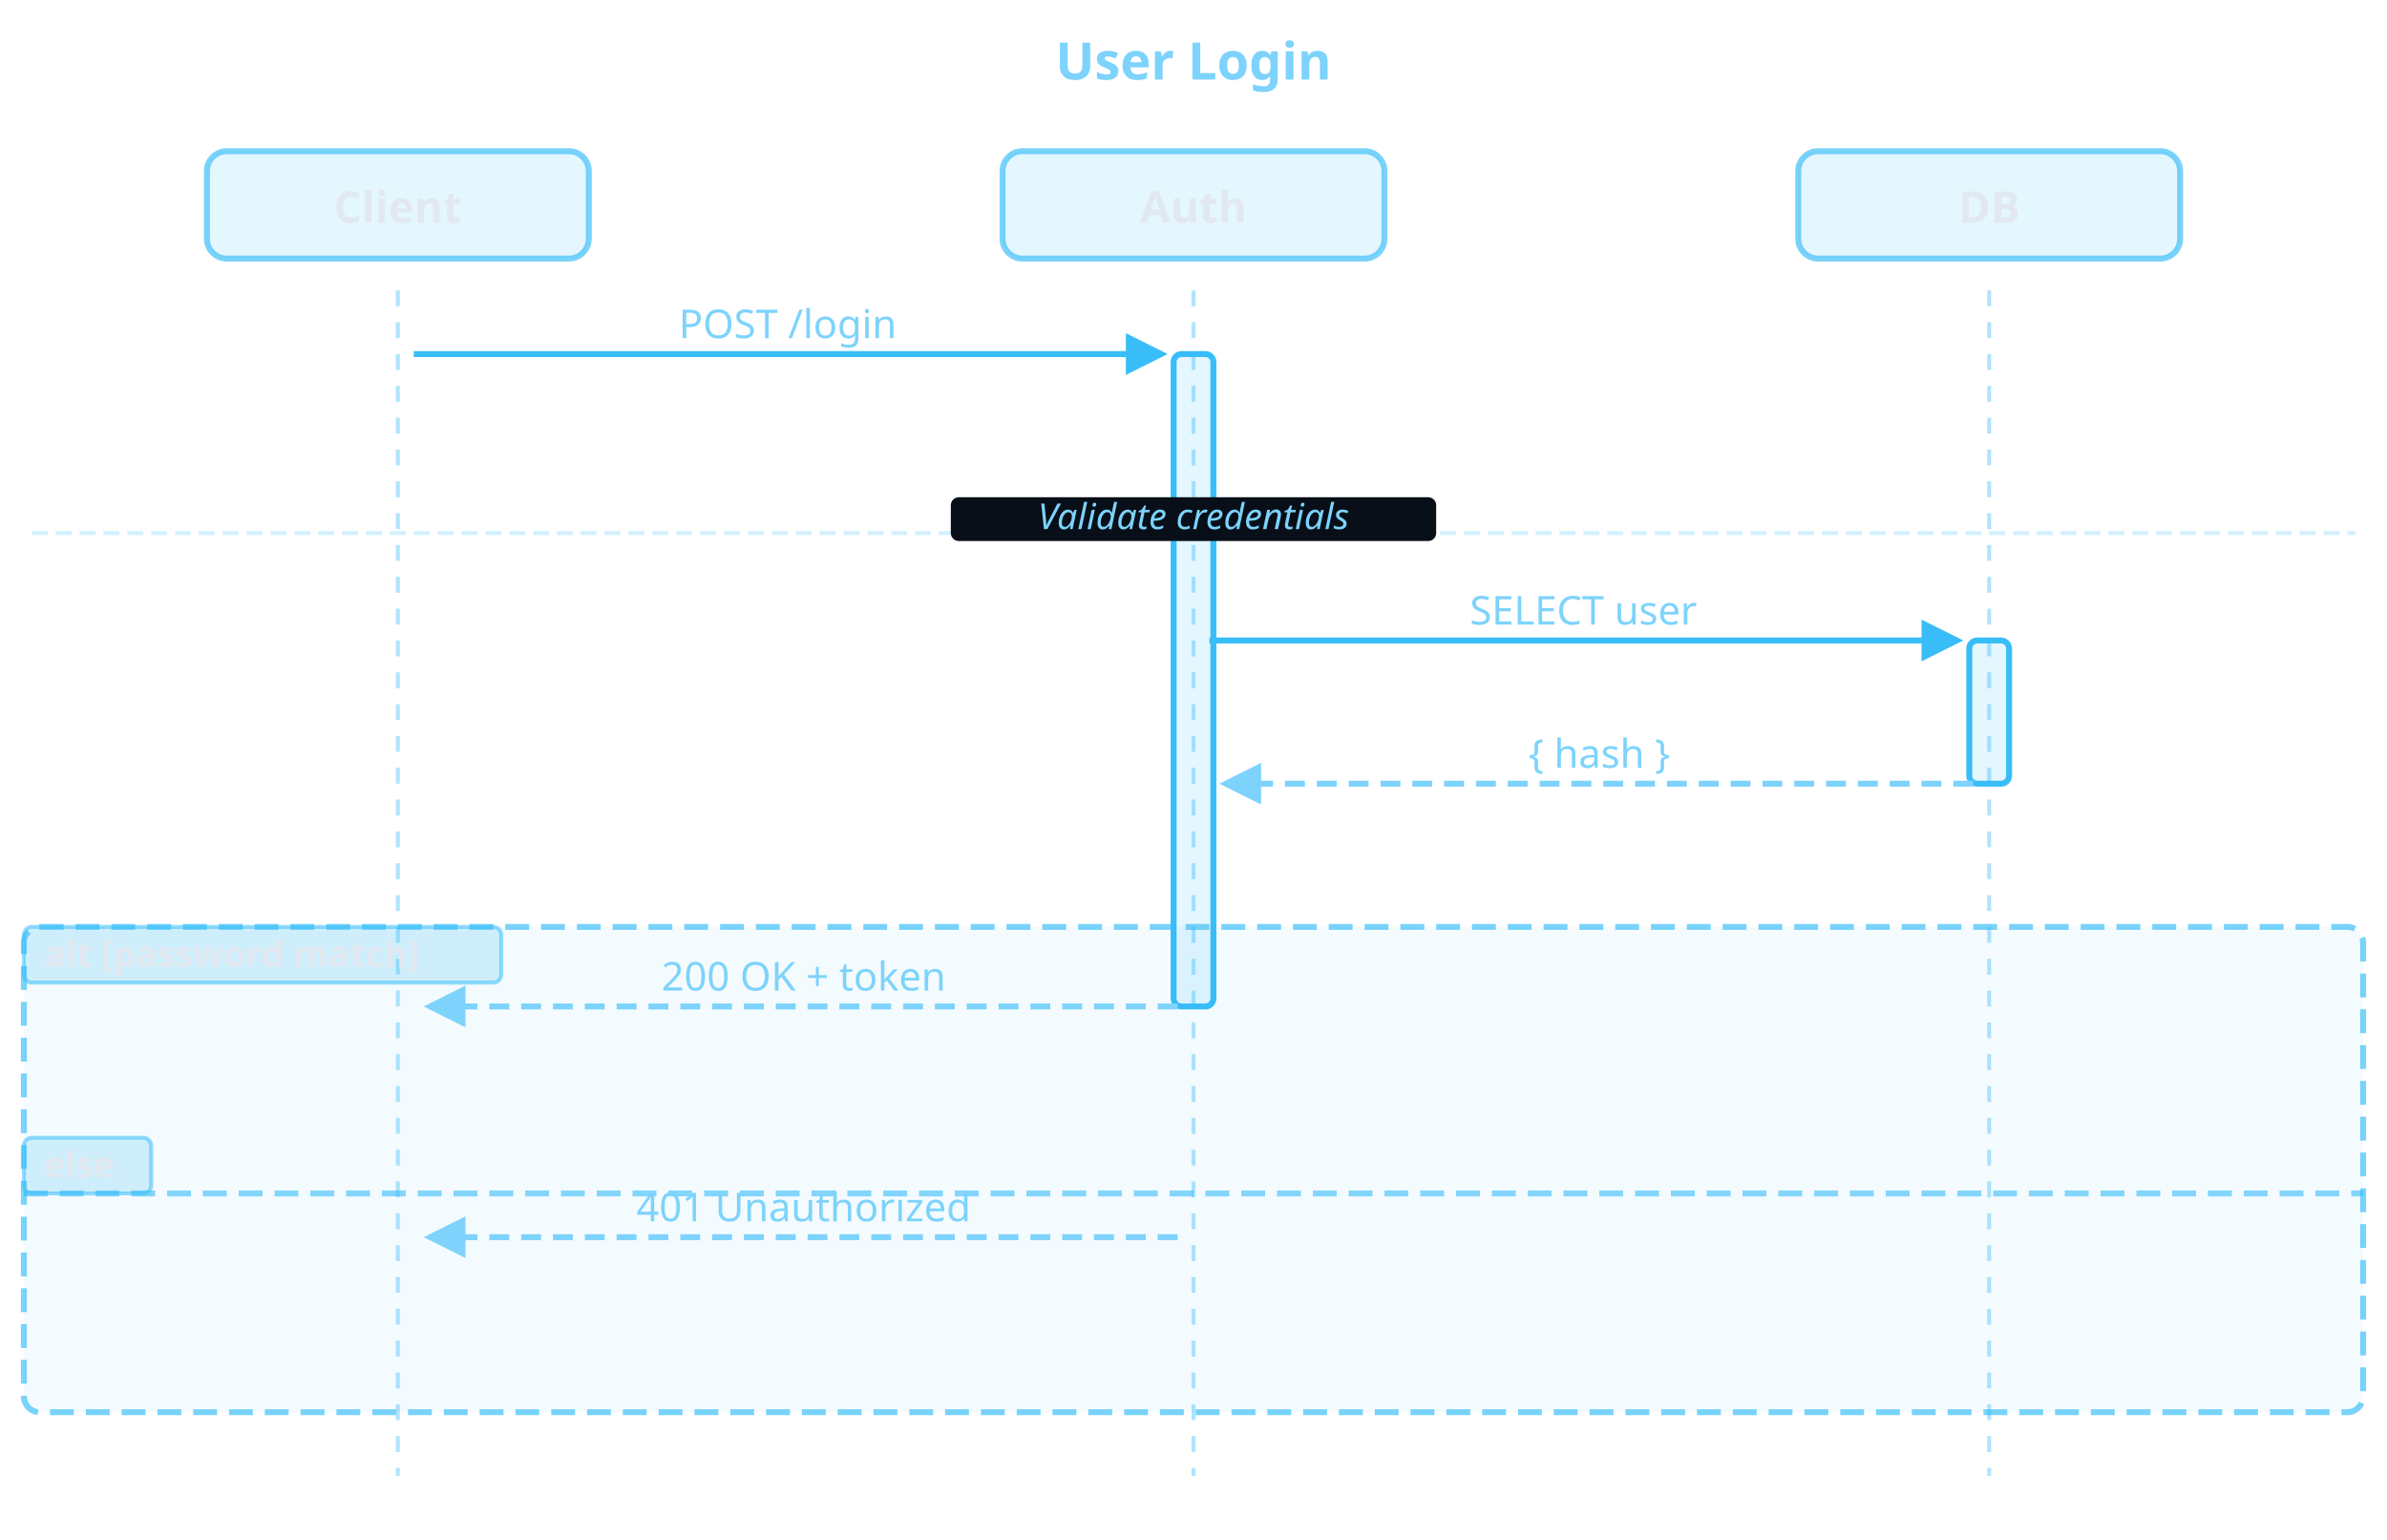
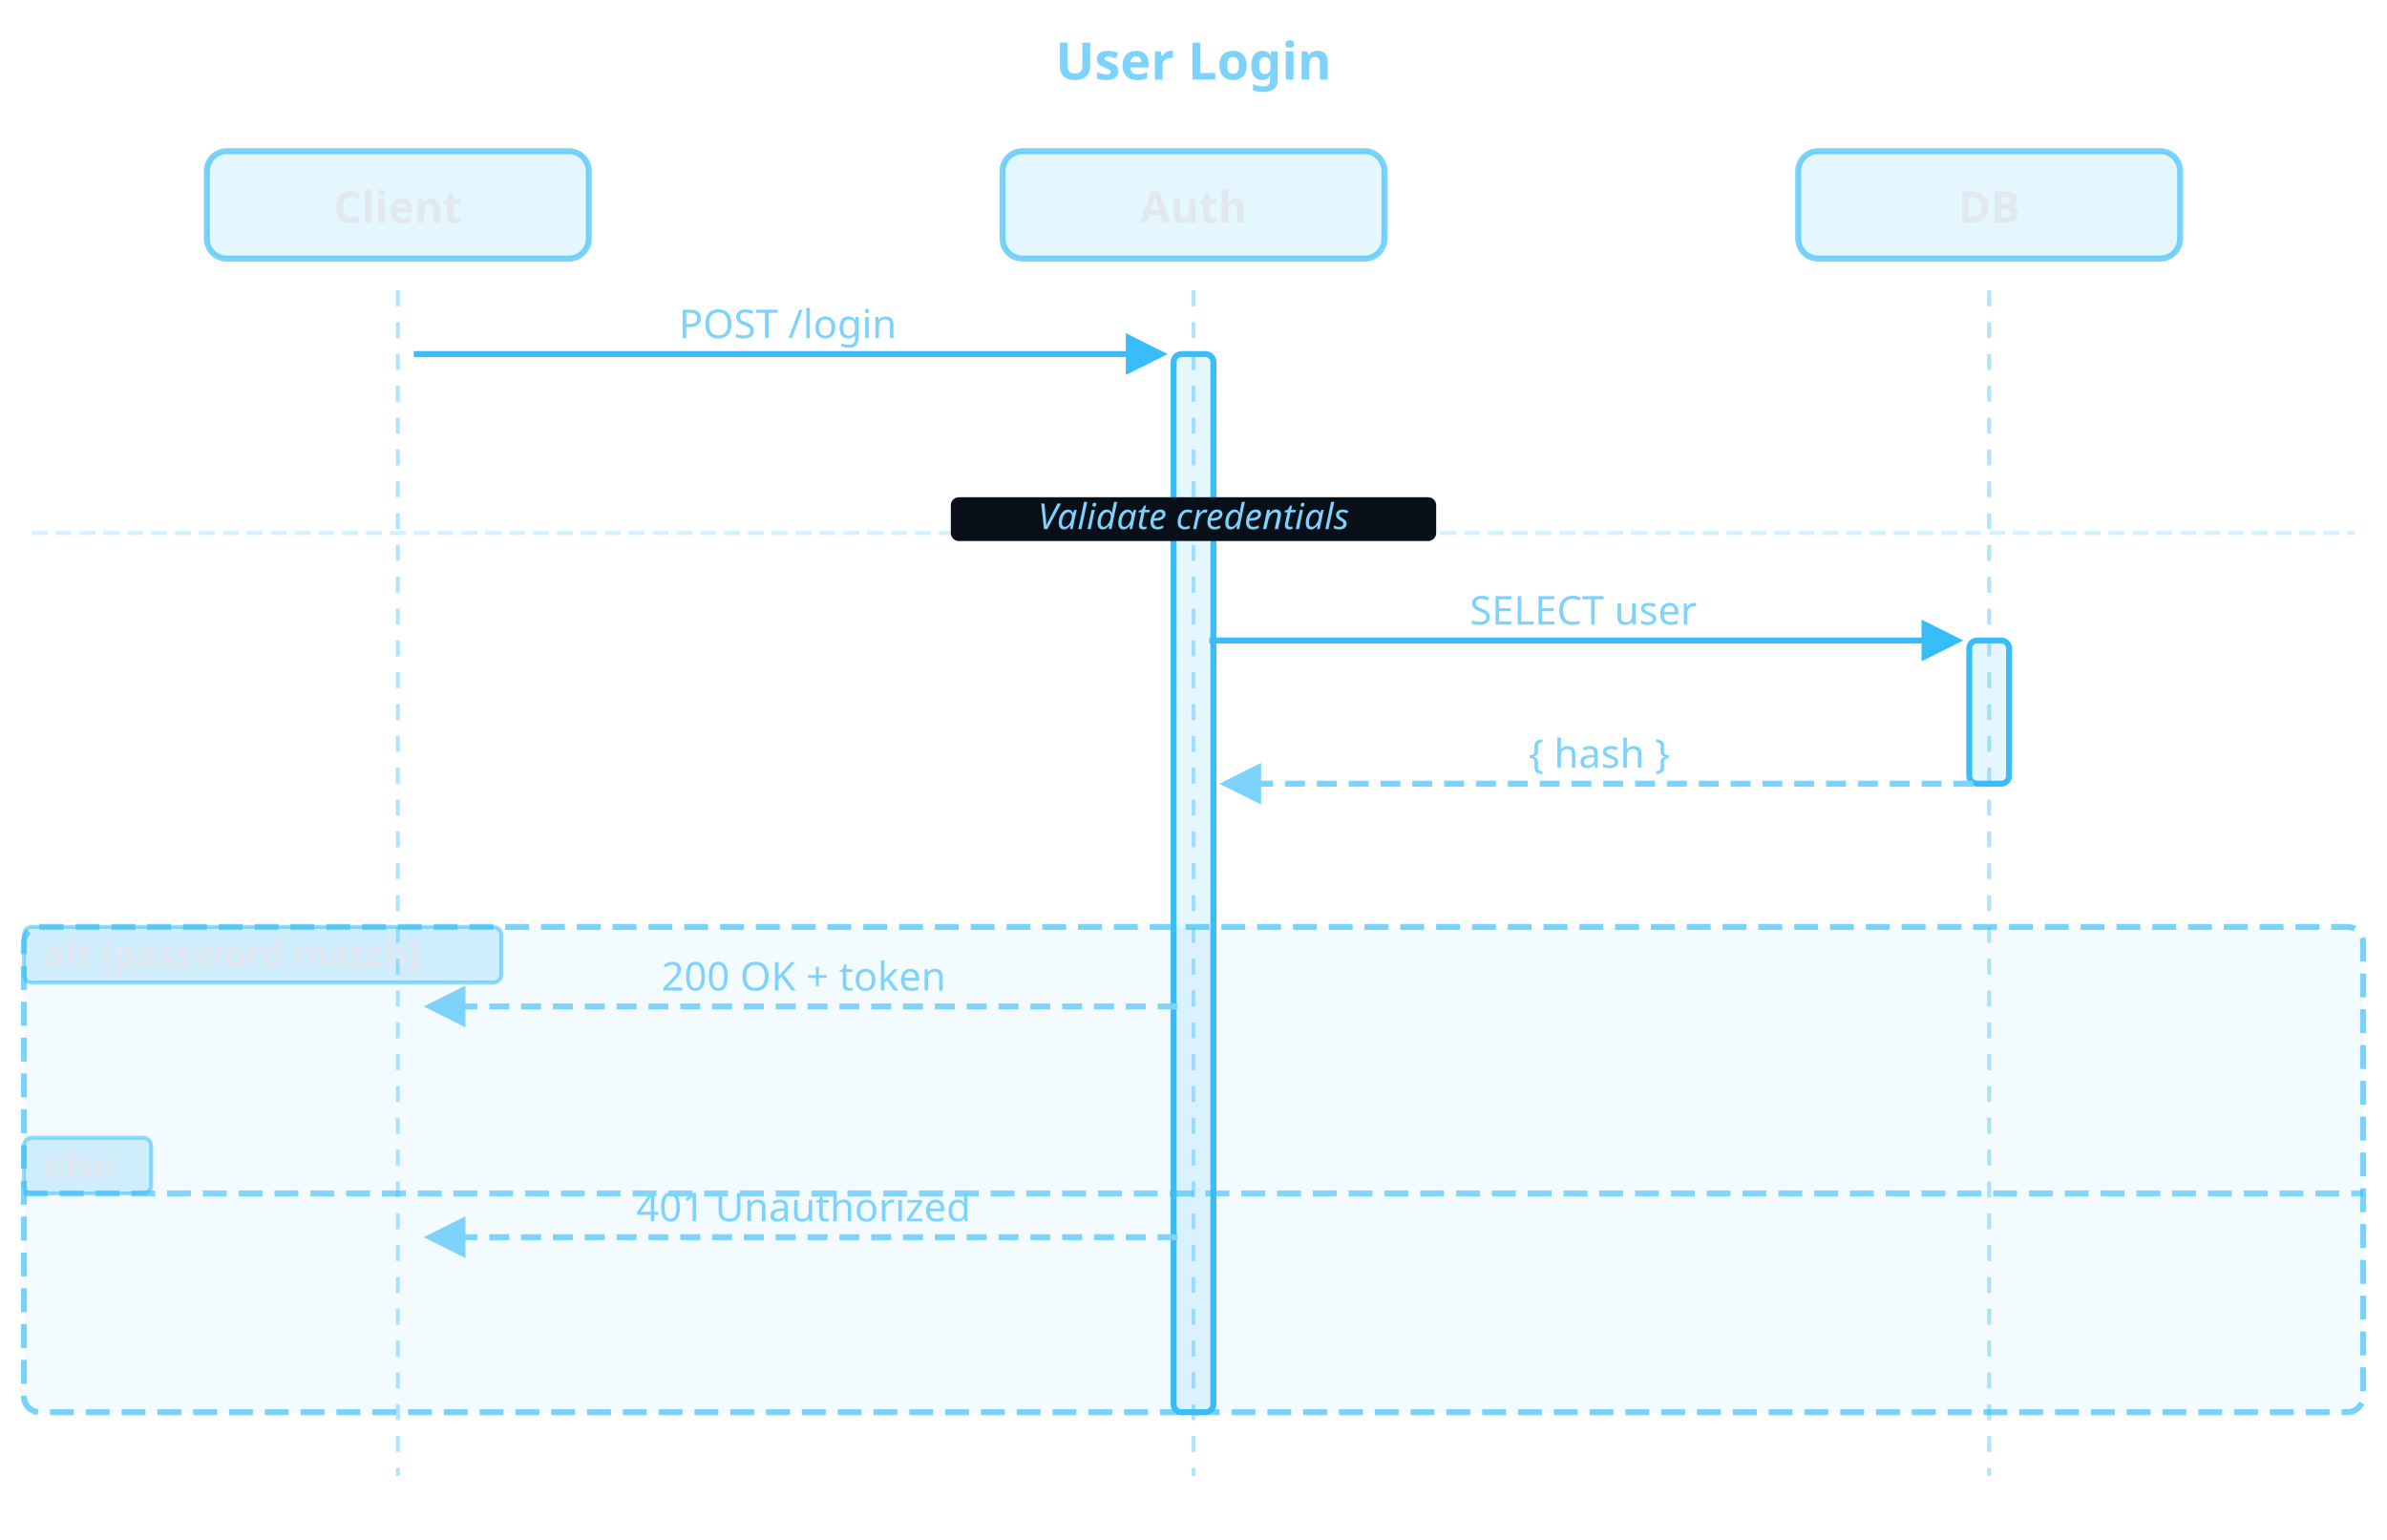
<svg xmlns="http://www.w3.org/2000/svg" data-mdart-scope="mdart-s1gqmi85" viewBox="0 0 600 387" style="width:100%;height:auto;background:#080f18;border-radius:8px">
  <text x="300" y="20" text-anchor="middle" font-size="13" fill="#7dd3fc" font-family="'Noto Sans', 'Noto Sans CJK', Inter, -apple-system, BlinkMacSystemFont, 'Segoe UI', Roboto, 'Helvetica Neue', Arial, sans-serif" font-weight="600">User Login</text>
  <style>@keyframes mdart-s1gqmi85-mdart-enter{from{opacity:0}to{opacity:1}}@keyframes mdart-s1gqmi85-mdart-bar-grow{from{transform:matrix(0,0,0,1,0,0)}to{transform:matrix(1,0,0,1,0,0)}}@keyframes mdart-s1gqmi85-mdart-stroke-grow{from{stroke-dashoffset:1}to{stroke-dashoffset:0}}@keyframes mdart-s1gqmi85-mdart-marker-pop{from{opacity:0}to{opacity:1}}@keyframes mdart-s1gqmi85-mdart-bright-loop{0%,100%{filter:brightness(1.4) saturate(1.25) drop-shadow(0 0 6px rgba(255,255,255,.4))}8.2%{filter:brightness(1) saturate(1)}97.5%{filter:brightness(1) saturate(1)}}[data-mdart-scope="mdart-s1gqmi85"] .mdart-n0{animation:mdart-s1gqmi85-mdart-enter 230ms ease-out 0ms 1 both}[data-mdart-scope="mdart-s1gqmi85"] .mdart-n0 rect:not(.mdart-no-glow),[data-mdart-scope="mdart-s1gqmi85"] .mdart-n0 circle:not(.mdart-no-glow),[data-mdart-scope="mdart-s1gqmi85"] .mdart-n0 polygon:not(.mdart-no-glow),[data-mdart-scope="mdart-s1gqmi85"] .mdart-n0 ellipse:not(.mdart-no-glow){animation:mdart-s1gqmi85-mdart-bright-loop 19800ms ease-in-out 4010ms infinite}[data-mdart-scope="mdart-s1gqmi85"] .mdart-n0 .mdart-glow-text{animation:mdart-s1gqmi85-mdart-bright-loop 19800ms ease-in-out 4010ms infinite}[data-mdart-scope="mdart-s1gqmi85"] .mdart-n0 .mdart-glow-stroke{animation:mdart-s1gqmi85-mdart-bright-loop 19800ms ease-in-out 4010ms infinite}[data-mdart-scope="mdart-s1gqmi85"] .mdart-n0 .mdart-bar-grow{transform-box:fill-box;transform-origin:left center;animation:mdart-s1gqmi85-mdart-bar-grow 900ms ease-out 173ms 1 both}[data-mdart-scope="mdart-s1gqmi85"] .mdart-n0 .mdart-stroke-grow{stroke-dasharray:1;stroke-dashoffset:1;animation:mdart-s1gqmi85-mdart-stroke-grow 900ms ease-out 173ms 1 both}[data-mdart-scope="mdart-s1gqmi85"] .mdart-n0 .mdart-marker-pop{opacity:0;animation:mdart-s1gqmi85-mdart-marker-pop 180ms ease-out 1073ms 1 both}[data-mdart-scope="mdart-s1gqmi85"] .mdart-arr-n0{animation:mdart-s1gqmi85-mdart-enter 230ms ease-out 0ms 1 both}[data-mdart-scope="mdart-s1gqmi85"] .mdart-n1{animation:mdart-s1gqmi85-mdart-enter 230ms ease-out 320ms 1 both}[data-mdart-scope="mdart-s1gqmi85"] .mdart-n1 rect:not(.mdart-no-glow),[data-mdart-scope="mdart-s1gqmi85"] .mdart-n1 circle:not(.mdart-no-glow),[data-mdart-scope="mdart-s1gqmi85"] .mdart-n1 polygon:not(.mdart-no-glow),[data-mdart-scope="mdart-s1gqmi85"] .mdart-n1 ellipse:not(.mdart-no-glow){animation:mdart-s1gqmi85-mdart-bright-loop 19800ms ease-in-out 5810ms infinite}[data-mdart-scope="mdart-s1gqmi85"] .mdart-n1 .mdart-glow-text{animation:mdart-s1gqmi85-mdart-bright-loop 19800ms ease-in-out 5810ms infinite}[data-mdart-scope="mdart-s1gqmi85"] .mdart-n1 .mdart-glow-stroke{animation:mdart-s1gqmi85-mdart-bright-loop 19800ms ease-in-out 5810ms infinite}[data-mdart-scope="mdart-s1gqmi85"] .mdart-n1 .mdart-bar-grow{transform-box:fill-box;transform-origin:left center;animation:mdart-s1gqmi85-mdart-bar-grow 900ms ease-out 493ms 1 both}[data-mdart-scope="mdart-s1gqmi85"] .mdart-n1 .mdart-stroke-grow{stroke-dasharray:1;stroke-dashoffset:1;animation:mdart-s1gqmi85-mdart-stroke-grow 900ms ease-out 493ms 1 both}[data-mdart-scope="mdart-s1gqmi85"] .mdart-n1 .mdart-marker-pop{opacity:0;animation:mdart-s1gqmi85-mdart-marker-pop 180ms ease-out 1393ms 1 both}[data-mdart-scope="mdart-s1gqmi85"] .mdart-arr-n1{animation:mdart-s1gqmi85-mdart-enter 230ms ease-out 320ms 1 both}[data-mdart-scope="mdart-s1gqmi85"] .mdart-n2{animation:mdart-s1gqmi85-mdart-enter 230ms ease-out 640ms 1 both}[data-mdart-scope="mdart-s1gqmi85"] .mdart-n2 rect:not(.mdart-no-glow),[data-mdart-scope="mdart-s1gqmi85"] .mdart-n2 circle:not(.mdart-no-glow),[data-mdart-scope="mdart-s1gqmi85"] .mdart-n2 polygon:not(.mdart-no-glow),[data-mdart-scope="mdart-s1gqmi85"] .mdart-n2 ellipse:not(.mdart-no-glow){animation:mdart-s1gqmi85-mdart-bright-loop 19800ms ease-in-out 7610ms infinite}[data-mdart-scope="mdart-s1gqmi85"] .mdart-n2 .mdart-glow-text{animation:mdart-s1gqmi85-mdart-bright-loop 19800ms ease-in-out 7610ms infinite}[data-mdart-scope="mdart-s1gqmi85"] .mdart-n2 .mdart-glow-stroke{animation:mdart-s1gqmi85-mdart-bright-loop 19800ms ease-in-out 7610ms infinite}[data-mdart-scope="mdart-s1gqmi85"] .mdart-n2 .mdart-bar-grow{transform-box:fill-box;transform-origin:left center;animation:mdart-s1gqmi85-mdart-bar-grow 900ms ease-out 813ms 1 both}[data-mdart-scope="mdart-s1gqmi85"] .mdart-n2 .mdart-stroke-grow{stroke-dasharray:1;stroke-dashoffset:1;animation:mdart-s1gqmi85-mdart-stroke-grow 900ms ease-out 813ms 1 both}[data-mdart-scope="mdart-s1gqmi85"] .mdart-n2 .mdart-marker-pop{opacity:0;animation:mdart-s1gqmi85-mdart-marker-pop 180ms ease-out 1713ms 1 both}[data-mdart-scope="mdart-s1gqmi85"] .mdart-arr-n2{animation:mdart-s1gqmi85-mdart-enter 230ms ease-out 640ms 1 both}[data-mdart-scope="mdart-s1gqmi85"] .mdart-n3{animation:mdart-s1gqmi85-mdart-enter 230ms ease-out 960ms 1 both}[data-mdart-scope="mdart-s1gqmi85"] .mdart-n3 rect:not(.mdart-no-glow),[data-mdart-scope="mdart-s1gqmi85"] .mdart-n3 circle:not(.mdart-no-glow),[data-mdart-scope="mdart-s1gqmi85"] .mdart-n3 polygon:not(.mdart-no-glow),[data-mdart-scope="mdart-s1gqmi85"] .mdart-n3 ellipse:not(.mdart-no-glow){animation:mdart-s1gqmi85-mdart-bright-loop 19800ms ease-in-out 9410ms infinite}[data-mdart-scope="mdart-s1gqmi85"] .mdart-n3 .mdart-glow-text{animation:mdart-s1gqmi85-mdart-bright-loop 19800ms ease-in-out 9410ms infinite}[data-mdart-scope="mdart-s1gqmi85"] .mdart-n3 .mdart-glow-stroke{animation:mdart-s1gqmi85-mdart-bright-loop 19800ms ease-in-out 9410ms infinite}[data-mdart-scope="mdart-s1gqmi85"] .mdart-n3 .mdart-bar-grow{transform-box:fill-box;transform-origin:left center;animation:mdart-s1gqmi85-mdart-bar-grow 900ms ease-out 1133ms 1 both}[data-mdart-scope="mdart-s1gqmi85"] .mdart-n3 .mdart-stroke-grow{stroke-dasharray:1;stroke-dashoffset:1;animation:mdart-s1gqmi85-mdart-stroke-grow 900ms ease-out 1133ms 1 both}[data-mdart-scope="mdart-s1gqmi85"] .mdart-n3 .mdart-marker-pop{opacity:0;animation:mdart-s1gqmi85-mdart-marker-pop 180ms ease-out 2033ms 1 both}[data-mdart-scope="mdart-s1gqmi85"] .mdart-arr-n3{animation:mdart-s1gqmi85-mdart-enter 230ms ease-out 960ms 1 both}[data-mdart-scope="mdart-s1gqmi85"] .mdart-n4{animation:mdart-s1gqmi85-mdart-enter 230ms ease-out 1280ms 1 both}[data-mdart-scope="mdart-s1gqmi85"] .mdart-n4 rect:not(.mdart-no-glow),[data-mdart-scope="mdart-s1gqmi85"] .mdart-n4 circle:not(.mdart-no-glow),[data-mdart-scope="mdart-s1gqmi85"] .mdart-n4 polygon:not(.mdart-no-glow),[data-mdart-scope="mdart-s1gqmi85"] .mdart-n4 ellipse:not(.mdart-no-glow){animation:mdart-s1gqmi85-mdart-bright-loop 19800ms ease-in-out 11210ms infinite}[data-mdart-scope="mdart-s1gqmi85"] .mdart-n4 .mdart-glow-text{animation:mdart-s1gqmi85-mdart-bright-loop 19800ms ease-in-out 11210ms infinite}[data-mdart-scope="mdart-s1gqmi85"] .mdart-n4 .mdart-glow-stroke{animation:mdart-s1gqmi85-mdart-bright-loop 19800ms ease-in-out 11210ms infinite}[data-mdart-scope="mdart-s1gqmi85"] .mdart-n4 .mdart-bar-grow{transform-box:fill-box;transform-origin:left center;animation:mdart-s1gqmi85-mdart-bar-grow 900ms ease-out 1453ms 1 both}[data-mdart-scope="mdart-s1gqmi85"] .mdart-n4 .mdart-stroke-grow{stroke-dasharray:1;stroke-dashoffset:1;animation:mdart-s1gqmi85-mdart-stroke-grow 900ms ease-out 1453ms 1 both}[data-mdart-scope="mdart-s1gqmi85"] .mdart-n4 .mdart-marker-pop{opacity:0;animation:mdart-s1gqmi85-mdart-marker-pop 180ms ease-out 2353ms 1 both}[data-mdart-scope="mdart-s1gqmi85"] .mdart-arr-n4{animation:mdart-s1gqmi85-mdart-enter 230ms ease-out 1280ms 1 both}[data-mdart-scope="mdart-s1gqmi85"] .mdart-n5{animation:mdart-s1gqmi85-mdart-enter 230ms ease-out 1600ms 1 both}[data-mdart-scope="mdart-s1gqmi85"] .mdart-n5 rect:not(.mdart-no-glow),[data-mdart-scope="mdart-s1gqmi85"] .mdart-n5 circle:not(.mdart-no-glow),[data-mdart-scope="mdart-s1gqmi85"] .mdart-n5 polygon:not(.mdart-no-glow),[data-mdart-scope="mdart-s1gqmi85"] .mdart-n5 ellipse:not(.mdart-no-glow){animation:mdart-s1gqmi85-mdart-bright-loop 19800ms ease-in-out 13010ms infinite}[data-mdart-scope="mdart-s1gqmi85"] .mdart-n5 .mdart-glow-text{animation:mdart-s1gqmi85-mdart-bright-loop 19800ms ease-in-out 13010ms infinite}[data-mdart-scope="mdart-s1gqmi85"] .mdart-n5 .mdart-glow-stroke{animation:mdart-s1gqmi85-mdart-bright-loop 19800ms ease-in-out 13010ms infinite}[data-mdart-scope="mdart-s1gqmi85"] .mdart-n5 .mdart-bar-grow{transform-box:fill-box;transform-origin:left center;animation:mdart-s1gqmi85-mdart-bar-grow 900ms ease-out 1773ms 1 both}[data-mdart-scope="mdart-s1gqmi85"] .mdart-n5 .mdart-stroke-grow{stroke-dasharray:1;stroke-dashoffset:1;animation:mdart-s1gqmi85-mdart-stroke-grow 900ms ease-out 1773ms 1 both}[data-mdart-scope="mdart-s1gqmi85"] .mdart-n5 .mdart-marker-pop{opacity:0;animation:mdart-s1gqmi85-mdart-marker-pop 180ms ease-out 2673ms 1 both}[data-mdart-scope="mdart-s1gqmi85"] .mdart-arr-n5{animation:mdart-s1gqmi85-mdart-enter 230ms ease-out 1600ms 1 both}[data-mdart-scope="mdart-s1gqmi85"] .mdart-n6{animation:mdart-s1gqmi85-mdart-enter 230ms ease-out 1920ms 1 both}[data-mdart-scope="mdart-s1gqmi85"] .mdart-n6 rect:not(.mdart-no-glow),[data-mdart-scope="mdart-s1gqmi85"] .mdart-n6 circle:not(.mdart-no-glow),[data-mdart-scope="mdart-s1gqmi85"] .mdart-n6 polygon:not(.mdart-no-glow),[data-mdart-scope="mdart-s1gqmi85"] .mdart-n6 ellipse:not(.mdart-no-glow){animation:mdart-s1gqmi85-mdart-bright-loop 19800ms ease-in-out 14810ms infinite}[data-mdart-scope="mdart-s1gqmi85"] .mdart-n6 .mdart-glow-text{animation:mdart-s1gqmi85-mdart-bright-loop 19800ms ease-in-out 14810ms infinite}[data-mdart-scope="mdart-s1gqmi85"] .mdart-n6 .mdart-glow-stroke{animation:mdart-s1gqmi85-mdart-bright-loop 19800ms ease-in-out 14810ms infinite}[data-mdart-scope="mdart-s1gqmi85"] .mdart-n6 .mdart-bar-grow{transform-box:fill-box;transform-origin:left center;animation:mdart-s1gqmi85-mdart-bar-grow 900ms ease-out 2093ms 1 both}[data-mdart-scope="mdart-s1gqmi85"] .mdart-n6 .mdart-stroke-grow{stroke-dasharray:1;stroke-dashoffset:1;animation:mdart-s1gqmi85-mdart-stroke-grow 900ms ease-out 2093ms 1 both}[data-mdart-scope="mdart-s1gqmi85"] .mdart-n6 .mdart-marker-pop{opacity:0;animation:mdart-s1gqmi85-mdart-marker-pop 180ms ease-out 2993ms 1 both}[data-mdart-scope="mdart-s1gqmi85"] .mdart-arr-n6{animation:mdart-s1gqmi85-mdart-enter 230ms ease-out 1920ms 1 both}[data-mdart-scope="mdart-s1gqmi85"] .mdart-n7{animation:mdart-s1gqmi85-mdart-enter 230ms ease-out 2240ms 1 both}[data-mdart-scope="mdart-s1gqmi85"] .mdart-n7 rect:not(.mdart-no-glow),[data-mdart-scope="mdart-s1gqmi85"] .mdart-n7 circle:not(.mdart-no-glow),[data-mdart-scope="mdart-s1gqmi85"] .mdart-n7 polygon:not(.mdart-no-glow),[data-mdart-scope="mdart-s1gqmi85"] .mdart-n7 ellipse:not(.mdart-no-glow){animation:mdart-s1gqmi85-mdart-bright-loop 19800ms ease-in-out 16610ms infinite}[data-mdart-scope="mdart-s1gqmi85"] .mdart-n7 .mdart-glow-text{animation:mdart-s1gqmi85-mdart-bright-loop 19800ms ease-in-out 16610ms infinite}[data-mdart-scope="mdart-s1gqmi85"] .mdart-n7 .mdart-glow-stroke{animation:mdart-s1gqmi85-mdart-bright-loop 19800ms ease-in-out 16610ms infinite}[data-mdart-scope="mdart-s1gqmi85"] .mdart-n7 .mdart-bar-grow{transform-box:fill-box;transform-origin:left center;animation:mdart-s1gqmi85-mdart-bar-grow 900ms ease-out 2413ms 1 both}[data-mdart-scope="mdart-s1gqmi85"] .mdart-n7 .mdart-stroke-grow{stroke-dasharray:1;stroke-dashoffset:1;animation:mdart-s1gqmi85-mdart-stroke-grow 900ms ease-out 2413ms 1 both}[data-mdart-scope="mdart-s1gqmi85"] .mdart-n7 .mdart-marker-pop{opacity:0;animation:mdart-s1gqmi85-mdart-marker-pop 180ms ease-out 3313ms 1 both}[data-mdart-scope="mdart-s1gqmi85"] .mdart-arr-n7{animation:mdart-s1gqmi85-mdart-enter 230ms ease-out 2240ms 1 both}[data-mdart-scope="mdart-s1gqmi85"] .mdart-n8{animation:mdart-s1gqmi85-mdart-enter 230ms ease-out 2560ms 1 both}[data-mdart-scope="mdart-s1gqmi85"] .mdart-n8 rect:not(.mdart-no-glow),[data-mdart-scope="mdart-s1gqmi85"] .mdart-n8 circle:not(.mdart-no-glow),[data-mdart-scope="mdart-s1gqmi85"] .mdart-n8 polygon:not(.mdart-no-glow),[data-mdart-scope="mdart-s1gqmi85"] .mdart-n8 ellipse:not(.mdart-no-glow){animation:mdart-s1gqmi85-mdart-bright-loop 19800ms ease-in-out 18410ms infinite}[data-mdart-scope="mdart-s1gqmi85"] .mdart-n8 .mdart-glow-text{animation:mdart-s1gqmi85-mdart-bright-loop 19800ms ease-in-out 18410ms infinite}[data-mdart-scope="mdart-s1gqmi85"] .mdart-n8 .mdart-glow-stroke{animation:mdart-s1gqmi85-mdart-bright-loop 19800ms ease-in-out 18410ms infinite}[data-mdart-scope="mdart-s1gqmi85"] .mdart-n8 .mdart-bar-grow{transform-box:fill-box;transform-origin:left center;animation:mdart-s1gqmi85-mdart-bar-grow 900ms ease-out 2733ms 1 both}[data-mdart-scope="mdart-s1gqmi85"] .mdart-n8 .mdart-stroke-grow{stroke-dasharray:1;stroke-dashoffset:1;animation:mdart-s1gqmi85-mdart-stroke-grow 900ms ease-out 2733ms 1 both}[data-mdart-scope="mdart-s1gqmi85"] .mdart-n8 .mdart-marker-pop{opacity:0;animation:mdart-s1gqmi85-mdart-marker-pop 180ms ease-out 3633ms 1 both}[data-mdart-scope="mdart-s1gqmi85"] .mdart-arr-n8{animation:mdart-s1gqmi85-mdart-enter 230ms ease-out 2560ms 1 both}[data-mdart-scope="mdart-s1gqmi85"] .mdart-n9{animation:mdart-s1gqmi85-mdart-enter 230ms ease-out 2880ms 1 both}[data-mdart-scope="mdart-s1gqmi85"] .mdart-n9 rect:not(.mdart-no-glow),[data-mdart-scope="mdart-s1gqmi85"] .mdart-n9 circle:not(.mdart-no-glow),[data-mdart-scope="mdart-s1gqmi85"] .mdart-n9 polygon:not(.mdart-no-glow),[data-mdart-scope="mdart-s1gqmi85"] .mdart-n9 ellipse:not(.mdart-no-glow){animation:mdart-s1gqmi85-mdart-bright-loop 19800ms ease-in-out 20210ms infinite}[data-mdart-scope="mdart-s1gqmi85"] .mdart-n9 .mdart-glow-text{animation:mdart-s1gqmi85-mdart-bright-loop 19800ms ease-in-out 20210ms infinite}[data-mdart-scope="mdart-s1gqmi85"] .mdart-n9 .mdart-glow-stroke{animation:mdart-s1gqmi85-mdart-bright-loop 19800ms ease-in-out 20210ms infinite}[data-mdart-scope="mdart-s1gqmi85"] .mdart-n9 .mdart-bar-grow{transform-box:fill-box;transform-origin:left center;animation:mdart-s1gqmi85-mdart-bar-grow 900ms ease-out 3053ms 1 both}[data-mdart-scope="mdart-s1gqmi85"] .mdart-n9 .mdart-stroke-grow{stroke-dasharray:1;stroke-dashoffset:1;animation:mdart-s1gqmi85-mdart-stroke-grow 900ms ease-out 3053ms 1 both}[data-mdart-scope="mdart-s1gqmi85"] .mdart-n9 .mdart-marker-pop{opacity:0;animation:mdart-s1gqmi85-mdart-marker-pop 180ms ease-out 3953ms 1 both}[data-mdart-scope="mdart-s1gqmi85"] .mdart-arr-n9{animation:mdart-s1gqmi85-mdart-enter 230ms ease-out 2880ms 1 both}</style>
  <defs>
    <marker id="sq-a" markerWidth="7" markerHeight="7" refX="6" refY="3.5" orient="auto">
      <path d="M0,0 L7,3.5 L0,7 Z" fill="#38bdf8" />
    </marker>
    <marker id="sq-b" markerWidth="7" markerHeight="7" refX="6" refY="3.5" orient="auto">
      <path d="M0,0 L7,3.5 L0,7 Z" fill="#7dd3fc" />
    </marker>
  </defs>
  <g class="mdart-n0">
    <rect x="52.0" y="38.0" width="96.0" height="27" rx="5" fill="#38bdf822" stroke="#38bdf8aa" stroke-width="1.5" />
    <text x="100.0" y="56.0" text-anchor="middle" font-size="11" fill="#e2e8f0" font-family="'Noto Sans', 'Noto Sans CJK', Inter, -apple-system, BlinkMacSystemFont, 'Segoe UI', Roboto, 'Helvetica Neue', Arial, sans-serif" font-weight="600">
      <tspan x="100.0" dy="0">Client</tspan>
    </text>
    <line x1="100.0" y1="73.0" x2="100.0" y2="371.0" stroke="#7dd3fc9a" stroke-width="1" stroke-dasharray="4,4" />
  </g>
  <g class="mdart-n1">
    <rect x="252.0" y="38.0" width="96.0" height="27" rx="5" fill="#38bdf822" stroke="#38bdf8aa" stroke-width="1.5" />
    <text x="300.0" y="56.0" text-anchor="middle" font-size="11" fill="#e2e8f0" font-family="'Noto Sans', 'Noto Sans CJK', Inter, -apple-system, BlinkMacSystemFont, 'Segoe UI', Roboto, 'Helvetica Neue', Arial, sans-serif" font-weight="600">
      <tspan x="300.0" dy="0">Auth</tspan>
    </text>
    <line x1="300.0" y1="73.0" x2="300.0" y2="371.0" stroke="#7dd3fc9a" stroke-width="1" stroke-dasharray="4,4" />
  </g>
  <g class="mdart-n2">
    <rect x="452.0" y="38.0" width="96.0" height="27" rx="5" fill="#38bdf822" stroke="#38bdf8aa" stroke-width="1.5" />
    <text x="500.0" y="56.0" text-anchor="middle" font-size="11" fill="#e2e8f0" font-family="'Noto Sans', 'Noto Sans CJK', Inter, -apple-system, BlinkMacSystemFont, 'Segoe UI', Roboto, 'Helvetica Neue', Arial, sans-serif" font-weight="600">
      <tspan x="500.0" dy="0">DB</tspan>
    </text>
    <line x1="500.0" y1="73.0" x2="500.0" y2="371.0" stroke="#7dd3fc9a" stroke-width="1" stroke-dasharray="4,4" />
  </g>
  <rect x="495.0" y="161.0" width="10" height="36.0" rx="2" fill="#38bdf822" stroke="#38bdf8" stroke-width="1.5" />
-   <rect x="295.0" y="89.0" width="10" height="164.0" rx="2" fill="#38bdf822" stroke="#38bdf8" stroke-width="1.5" />
+   <rect x="295.0" y="89.0" width="10" height="266.0" rx="2" fill="#38bdf822" stroke="#38bdf8" stroke-width="1.5" />
  <g class="mdart-n3">
    <line x1="104.0" y1="89.0" x2="292.0" y2="89.0" stroke="#38bdf8" stroke-width="1.5" marker-end="url(#sq-a)" />
    <text x="198.0" y="85.0" text-anchor="middle" font-size="10" fill="#7dd3fc" font-family="'Noto Sans', 'Noto Sans CJK', Inter, -apple-system, BlinkMacSystemFont, 'Segoe UI', Roboto, 'Helvetica Neue', Arial, sans-serif">
      <tspan>POST /login</tspan>
    </text>
  </g>
  <g class="mdart-n4">
    <line x1="8" y1="134.0" x2="592.0" y2="134.0" stroke="#7dd3fc55" stroke-width="1" stroke-dasharray="4,2" />
    <rect x="239.0" y="125.0" width="122.0" height="11" rx="2" fill="#080f18" />
    <text x="300.0" y="133.0" text-anchor="middle" font-size="9" fill="#7dd3fc" font-family="'Noto Sans', 'Noto Sans CJK', Inter, -apple-system, BlinkMacSystemFont, 'Segoe UI', Roboto, 'Helvetica Neue', Arial, sans-serif" font-style="italic">Validate credentials</text>
  </g>
  <g class="mdart-n5">
    <line x1="304.0" y1="161.0" x2="492.0" y2="161.0" stroke="#38bdf8" stroke-width="1.5" marker-end="url(#sq-a)" />
    <text x="398.0" y="157.0" text-anchor="middle" font-size="10" fill="#7dd3fc" font-family="'Noto Sans', 'Noto Sans CJK', Inter, -apple-system, BlinkMacSystemFont, 'Segoe UI', Roboto, 'Helvetica Neue', Arial, sans-serif">
      <tspan>SELECT user</tspan>
    </text>
  </g>
  <g class="mdart-n6">
    <line x1="496.0" y1="197.0" x2="308.0" y2="197.0" stroke="#7dd3fc" stroke-width="1.5" stroke-dasharray="5,3" marker-end="url(#sq-b)" />
    <text x="402.0" y="193.0" text-anchor="middle" font-size="10" fill="#7dd3fc" font-family="'Noto Sans', 'Noto Sans CJK', Inter, -apple-system, BlinkMacSystemFont, 'Segoe UI', Roboto, 'Helvetica Neue', Arial, sans-serif">
      <tspan>{ hash }</tspan>
    </text>
  </g>
  <g class="mdart-n7">
    <rect x="6" y="233.0" width="588.0" height="122.0" rx="4" fill="#38bdf80d" stroke="#38bdf8aa" stroke-width="1.5" stroke-dasharray="6,3" />
    <rect x="6.0" y="233.0" width="120.0" height="14" rx="2" fill="#38bdf833" stroke="#38bdf888" stroke-width="1" />
    <text x="11.0" y="243.0" font-size="9" fill="#e2e8f0" font-family="'Noto Sans', 'Noto Sans CJK', Inter, -apple-system, BlinkMacSystemFont, 'Segoe UI', Roboto, 'Helvetica Neue', Arial, sans-serif" font-weight="600">alt [password match]</text>
    <line x1="6" y1="300" x2="594.0" y2="300" stroke="#38bdf899" stroke-width="1.5" stroke-dasharray="6,3" />
    <rect x="6.0" y="286.0" width="32.0" height="14" rx="2" fill="#38bdf833" stroke="#38bdf888" stroke-width="1" />
    <text x="11.0" y="296.0" font-size="9" fill="#e2e8f0" font-family="'Noto Sans', 'Noto Sans CJK', Inter, -apple-system, BlinkMacSystemFont, 'Segoe UI', Roboto, 'Helvetica Neue', Arial, sans-serif" font-weight="600">else</text>
  </g>
  <g class="mdart-n8">
    <line x1="296.0" y1="253.0" x2="108.0" y2="253.0" stroke="#7dd3fc" stroke-width="1.5" stroke-dasharray="5,3" marker-end="url(#sq-b)" />
    <text x="202.0" y="249.0" text-anchor="middle" font-size="10" fill="#7dd3fc" font-family="'Noto Sans', 'Noto Sans CJK', Inter, -apple-system, BlinkMacSystemFont, 'Segoe UI', Roboto, 'Helvetica Neue', Arial, sans-serif">
      <tspan>200 OK + token</tspan>
    </text>
  </g>
  <g class="mdart-n9">
    <line x1="296.0" y1="311.0" x2="108.0" y2="311.0" stroke="#7dd3fc" stroke-width="1.5" stroke-dasharray="5,3" marker-end="url(#sq-b)" />
    <text x="202.0" y="307.0" text-anchor="middle" font-size="10" fill="#7dd3fc" font-family="'Noto Sans', 'Noto Sans CJK', Inter, -apple-system, BlinkMacSystemFont, 'Segoe UI', Roboto, 'Helvetica Neue', Arial, sans-serif">
      <tspan>401 Unauthorized</tspan>
    </text>
  </g>
</svg>
